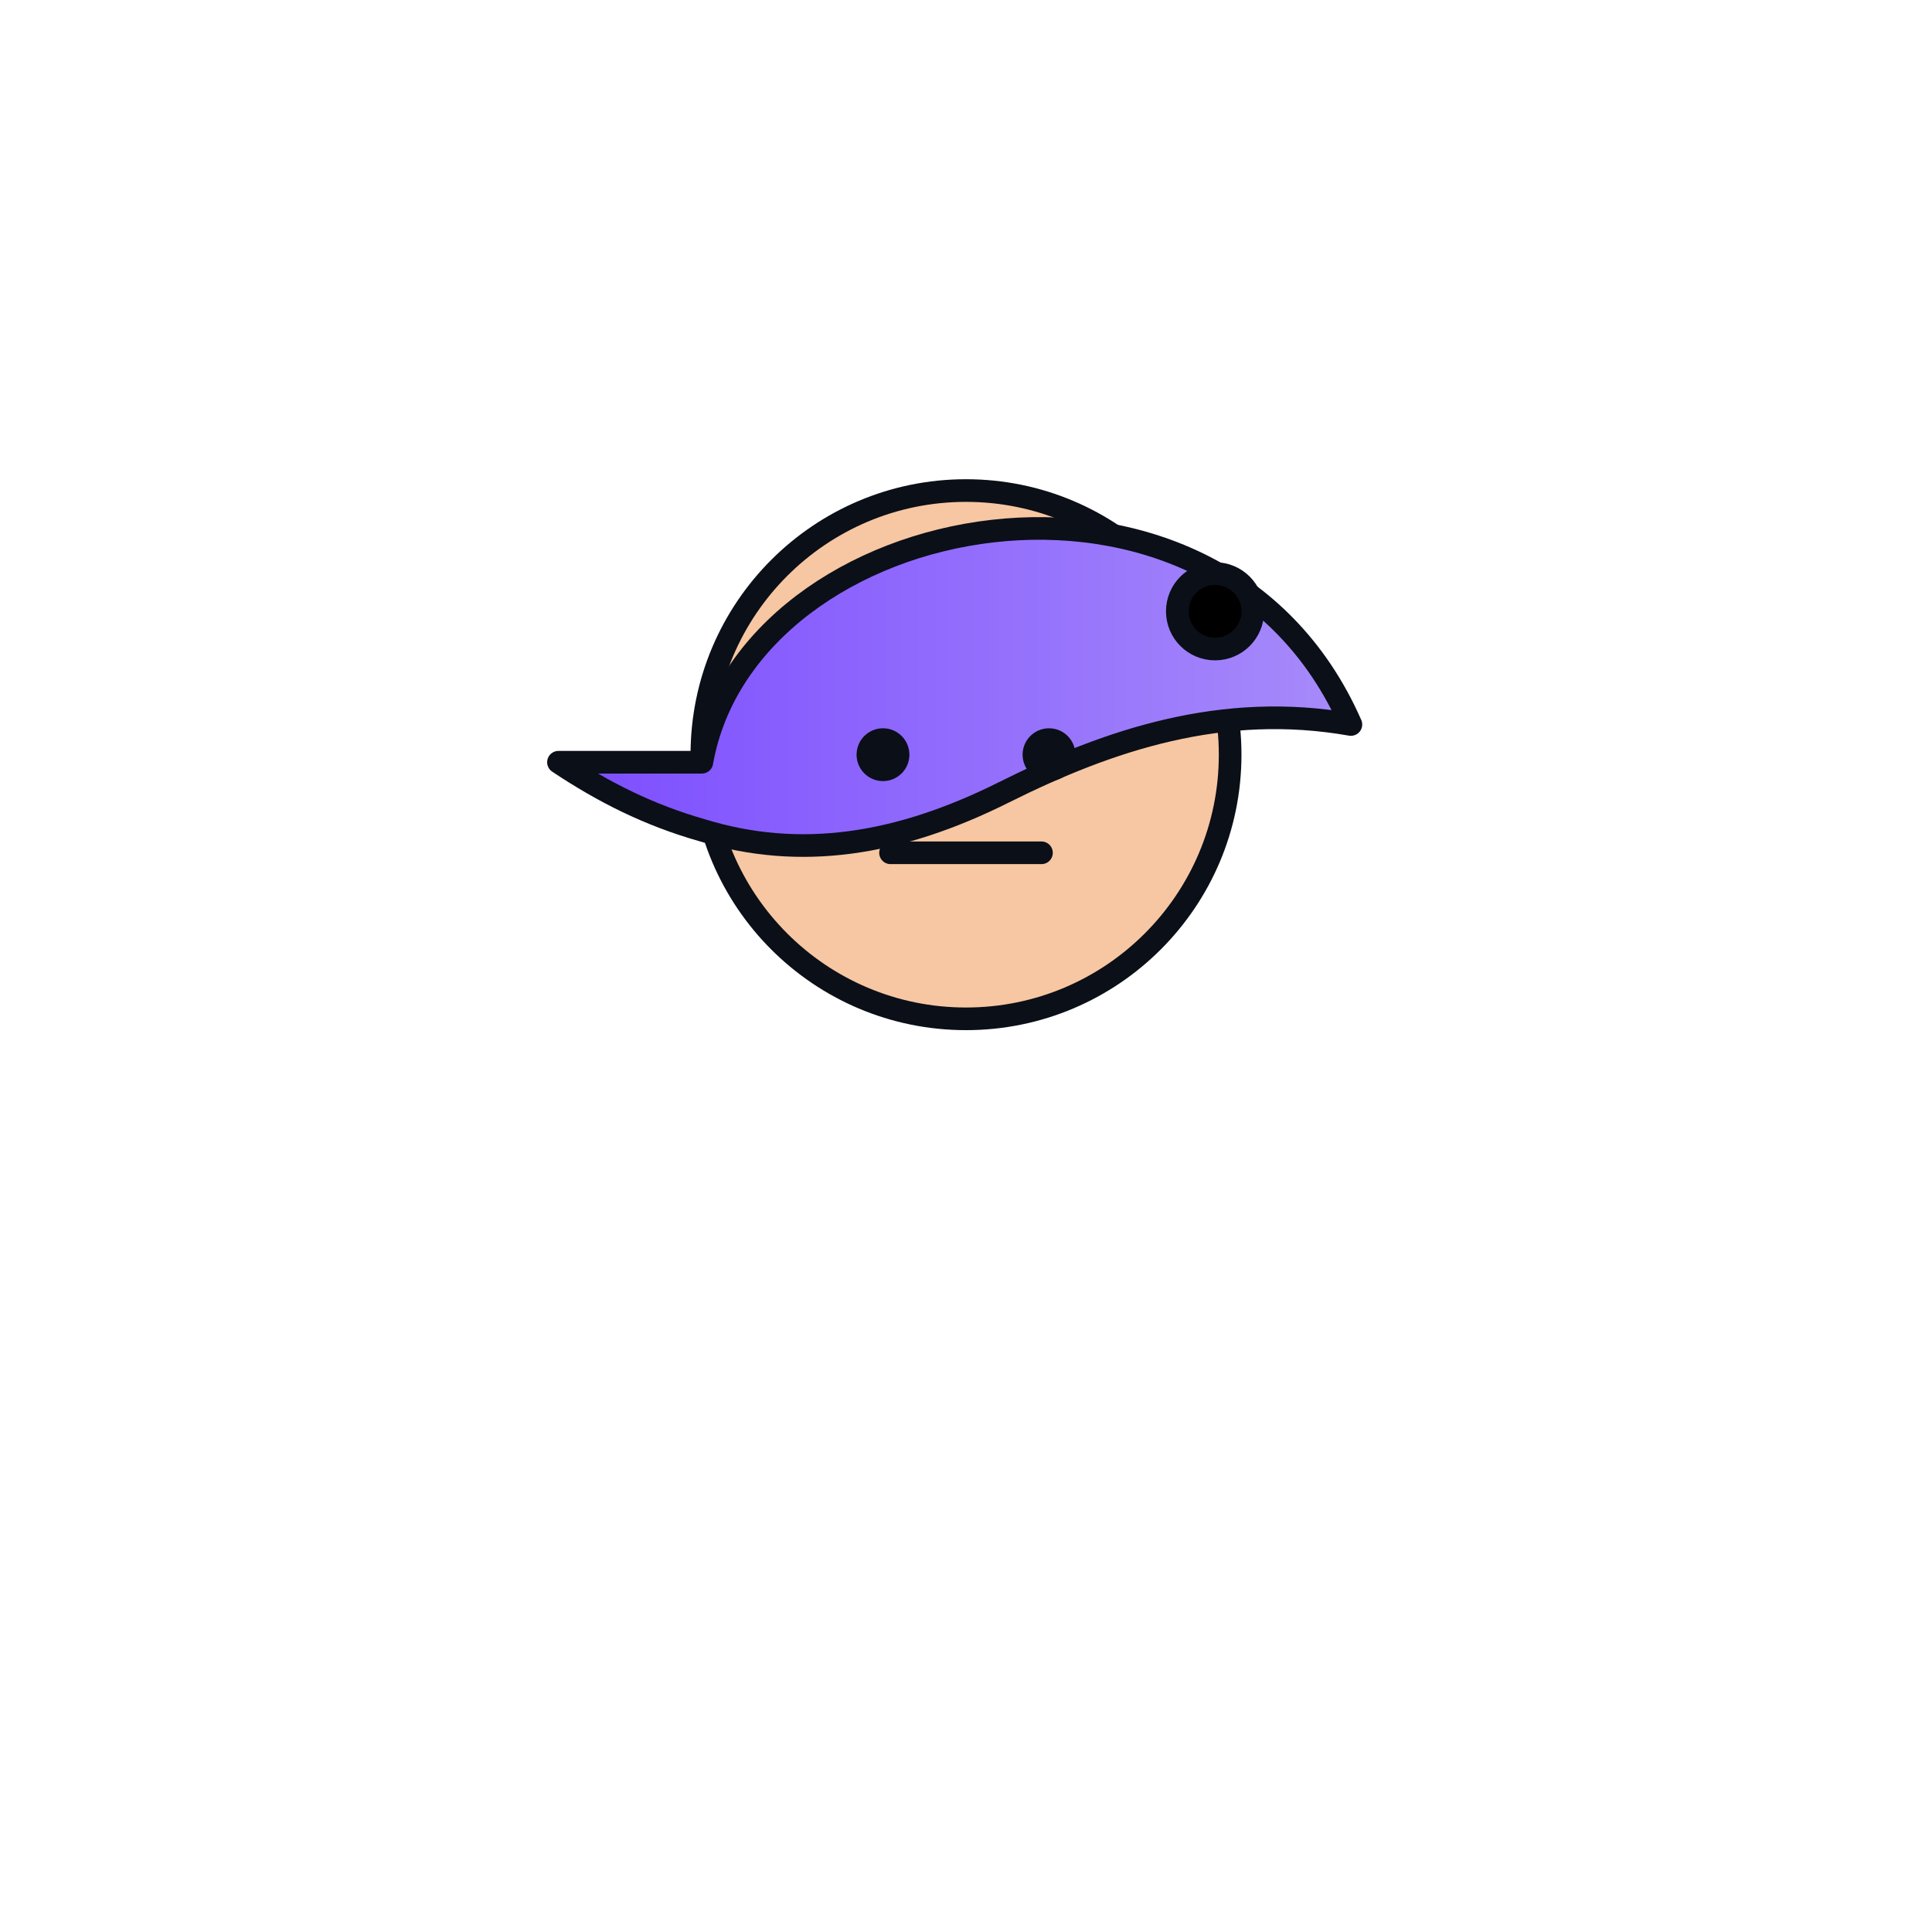
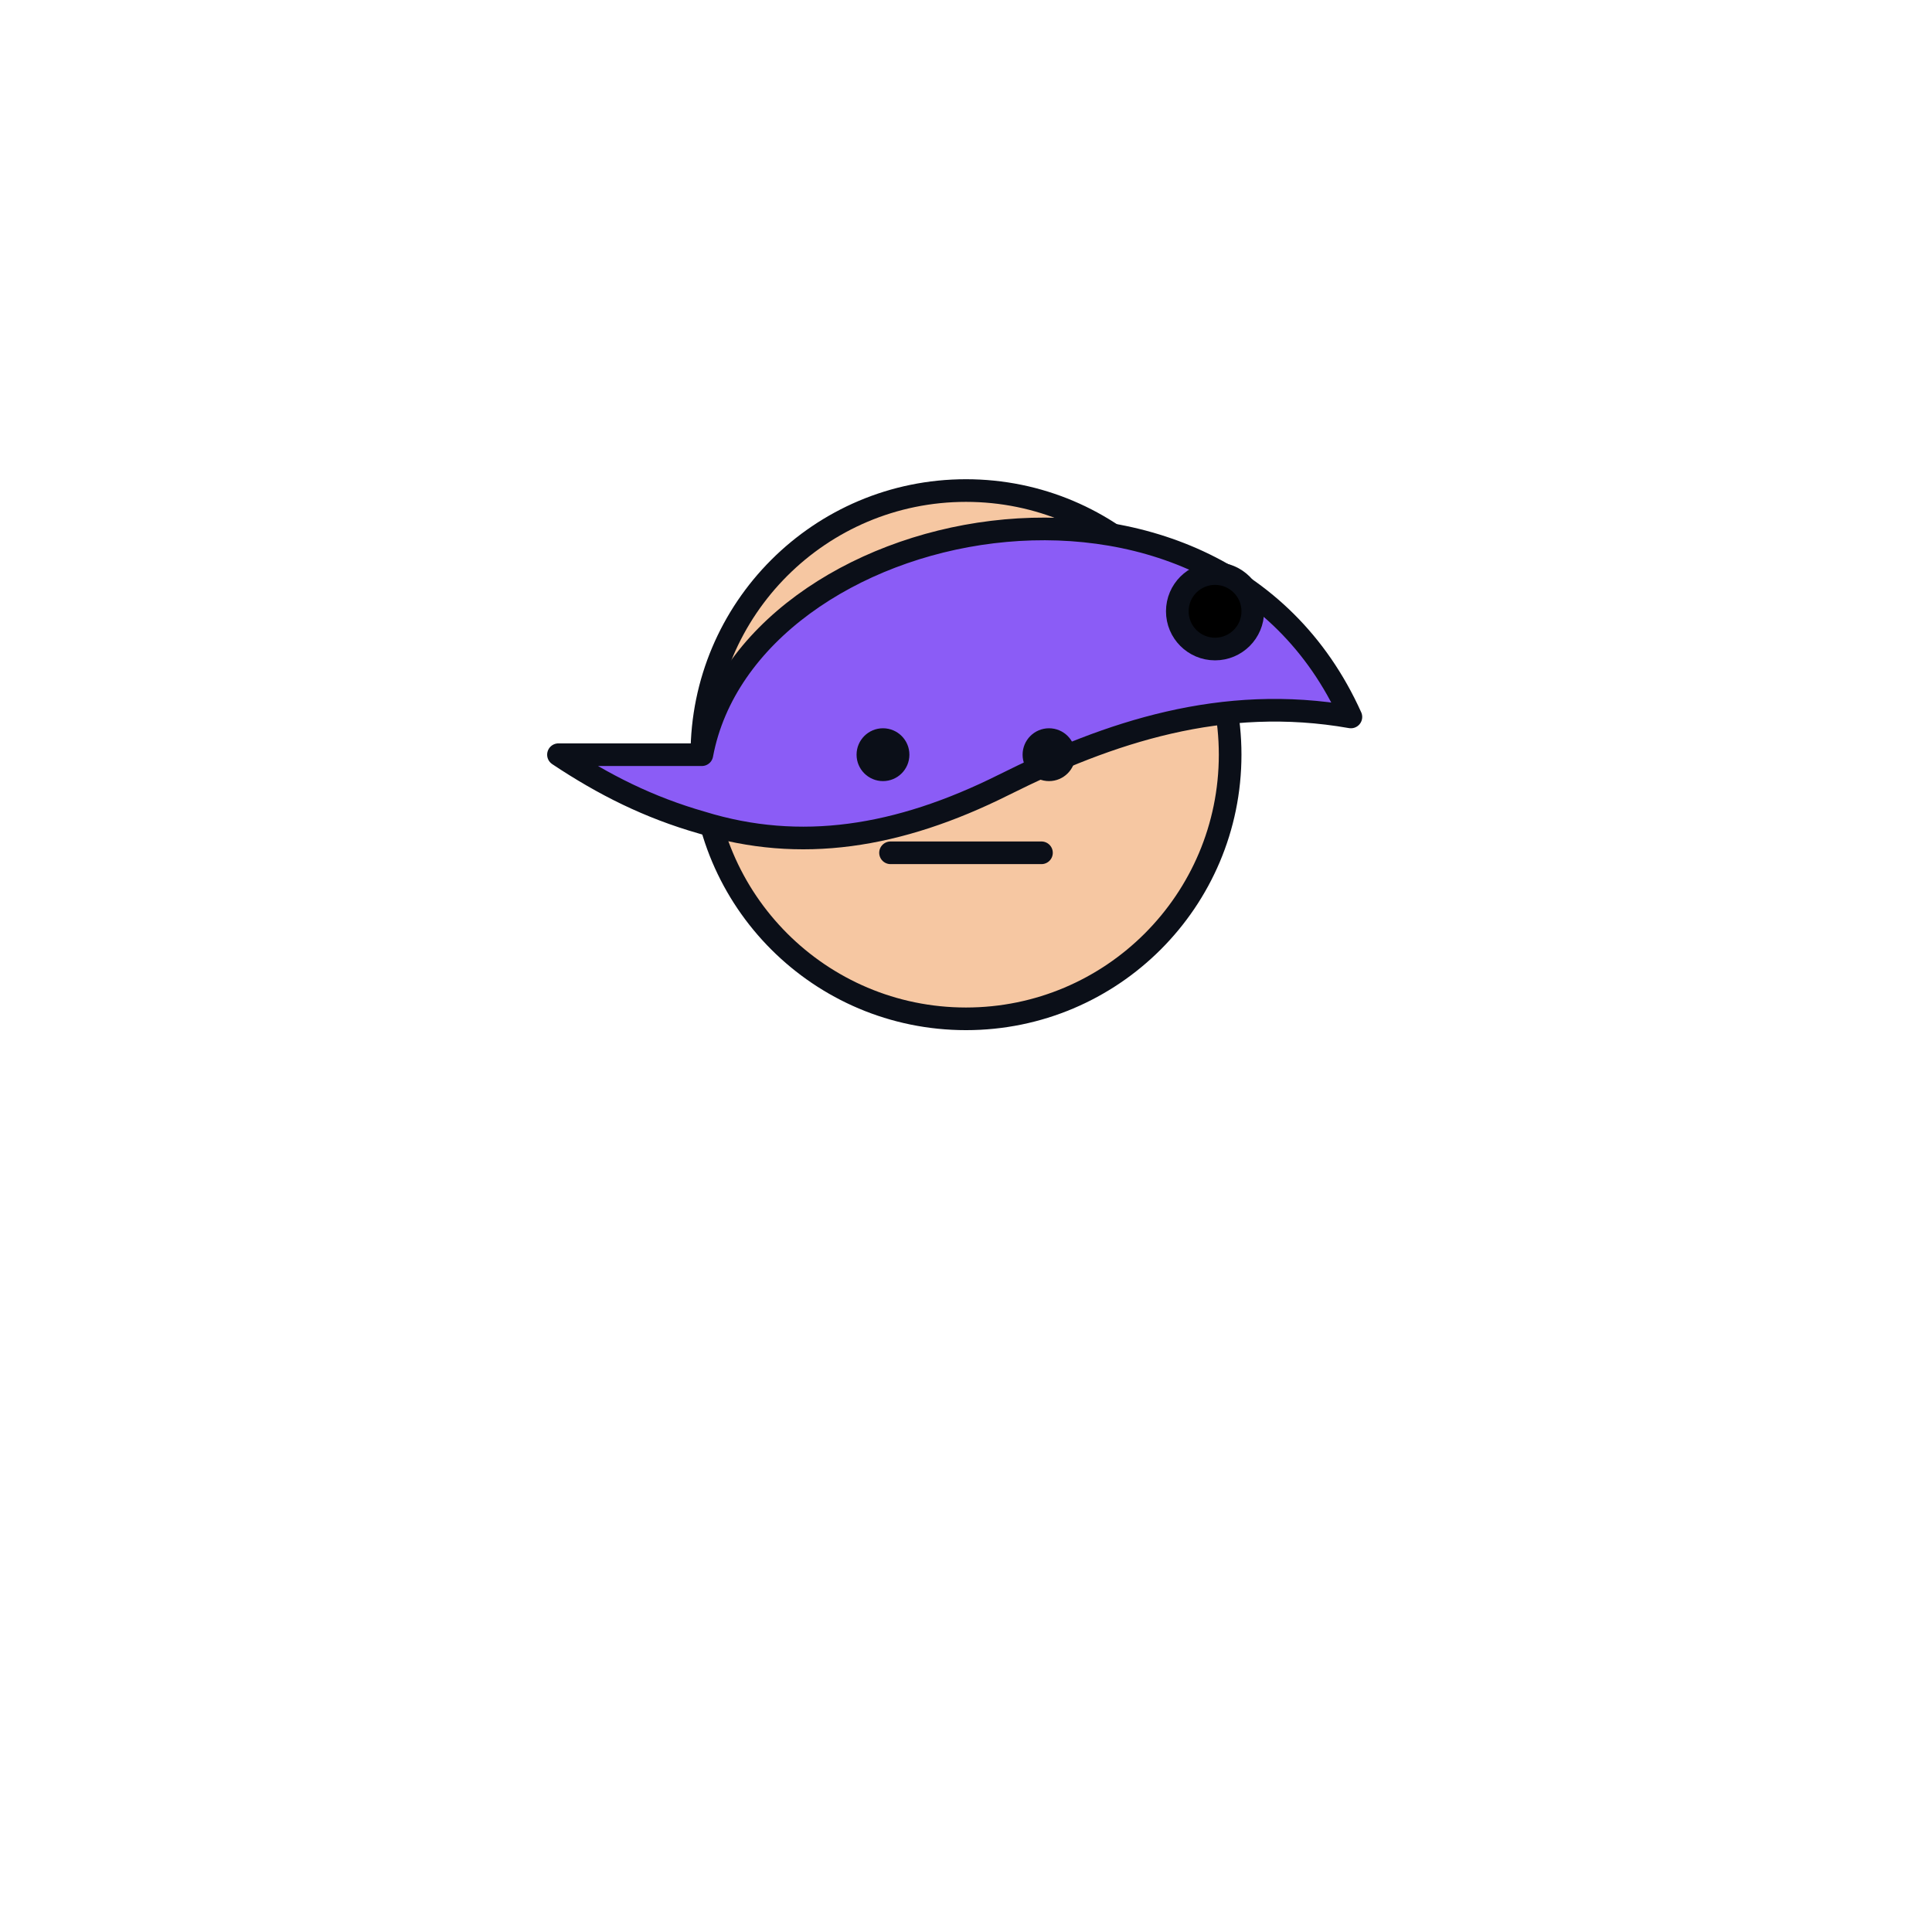
<svg xmlns="http://www.w3.org/2000/svg" viewBox="0 0 512 512">
-   <defs>
-     <linearGradient id="hairGrad" x1="0" y1="0" x2="1" y2="0">
-       <stop offset="0" stop-color="#7c4dff" />
-       <stop offset="1" stop-color="#a78bfa" />
-     </linearGradient>
-   </defs>
  <style>
    .line { stroke: #0b0f18; stroke-width: 6; stroke-linecap: round; stroke-linejoin: round; }
    .skin { fill: #f6c7a2; }
-     .hair { fill: url(#hairGrad); }
+     .hair { fill: #8b5cf6; }
    .eye { fill: #0b0f18; }
  </style>
  <circle class="skin line" cx="256" cy="200" r="70" />
-   <path class="hair line" d="M186 202c12-68 136-92 172-10-34-6-64 4-92 18-28 14-54 18-80 10-14-4-26-10-38-18z" />
+   <path class="hair line" d="M186 200c12-64 136-90 172-10-34-6-64 4-92 18-28 14-54 18-80 10-14-4-26-10-38-18z" />
  <circle class="eye" cx="234" cy="200" r="7" />
  <circle class="eye" cx="278" cy="200" r="7" />
  <path class="line" d="M236 226h40" />
  <circle class="line" cx="322" cy="162" r="10" />
</svg>
